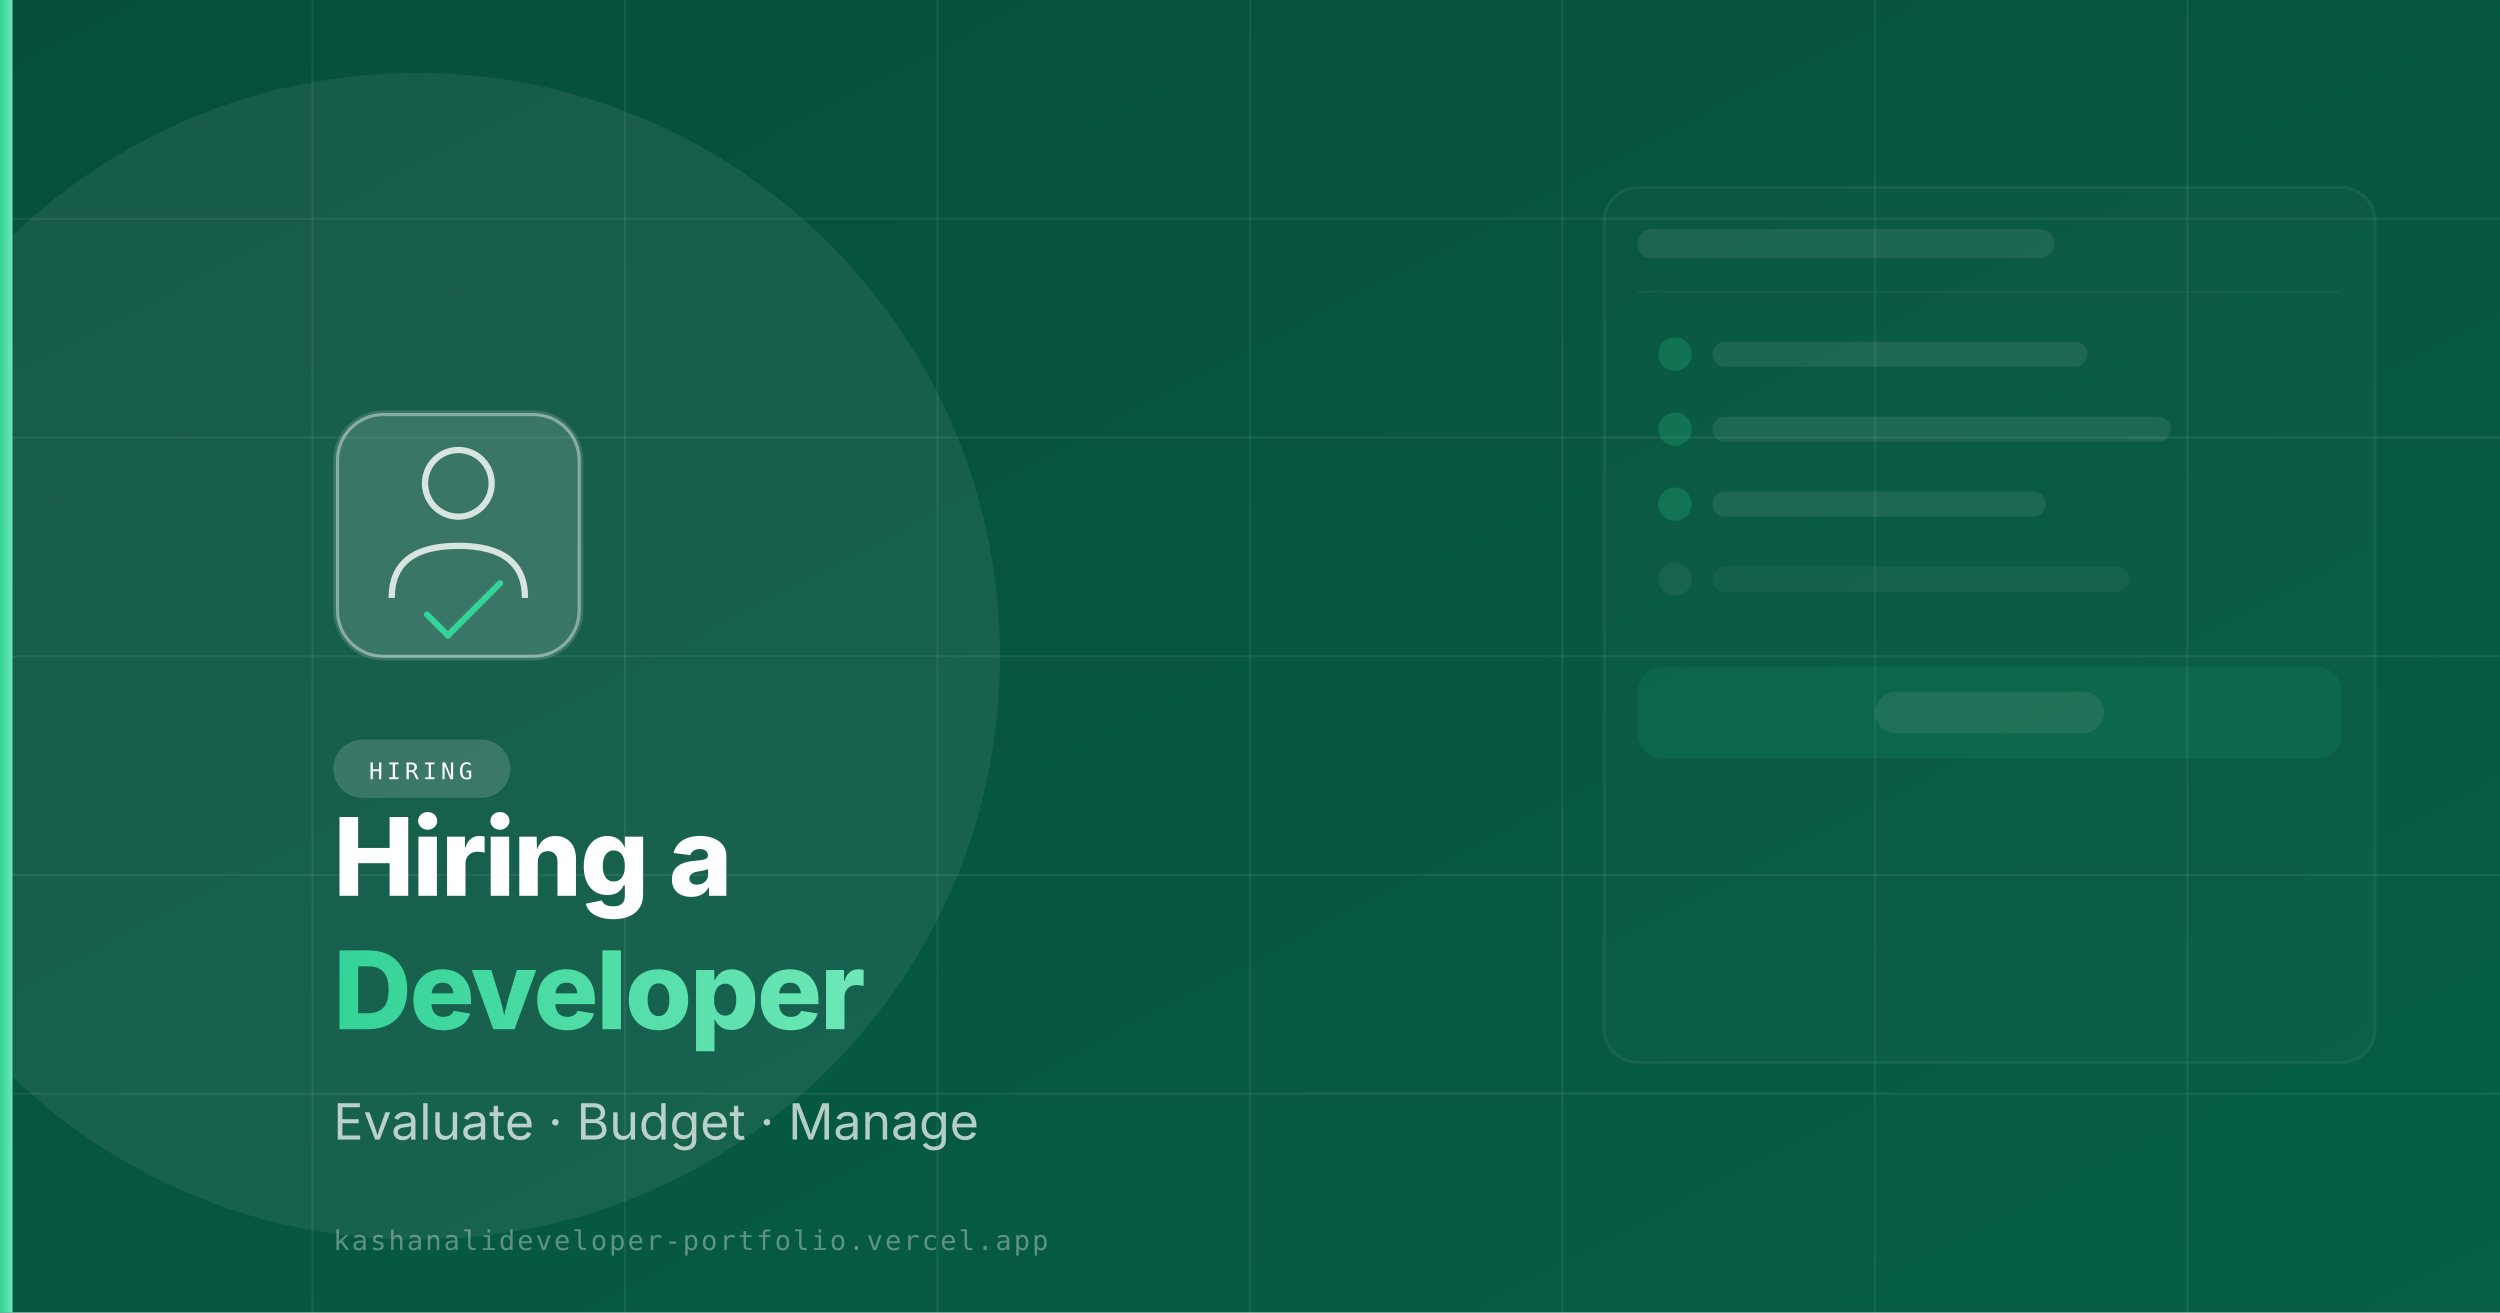
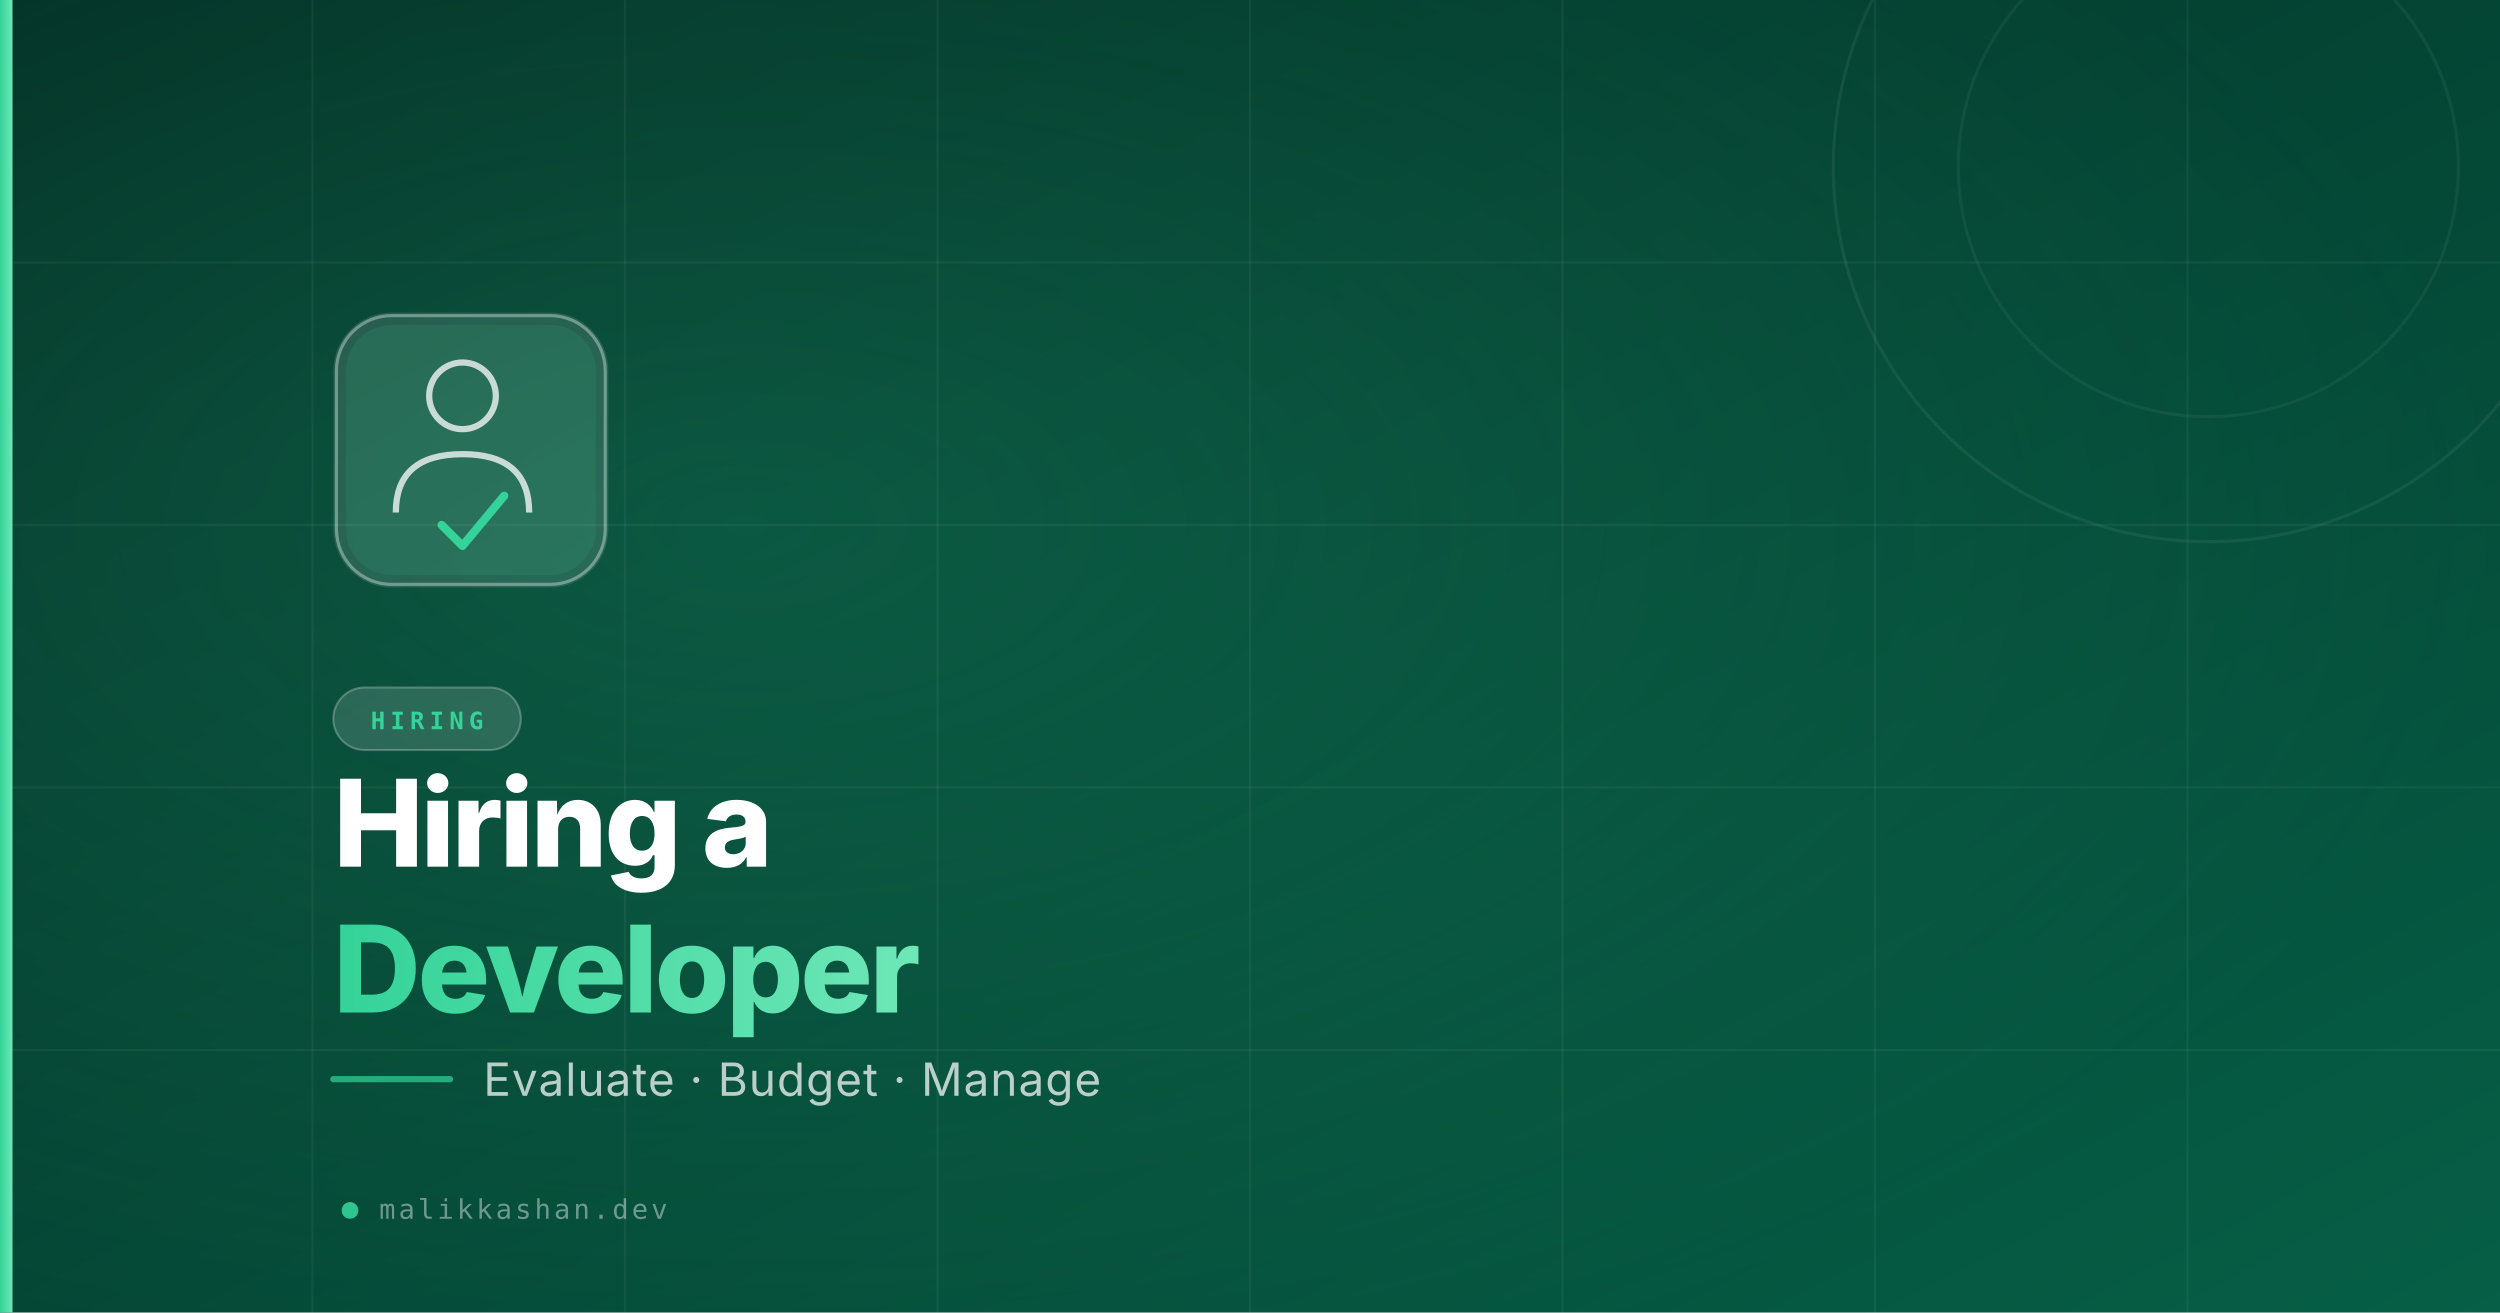
- <svg xmlns="http://www.w3.org/2000/svg" width="1200" height="630" viewBox="0 0 1200 630">
+ <svg xmlns="http://www.w3.org/2000/svg" width="1200" height="630" viewBox="0 0 1200 630" role="img" aria-label="Hiring a Developer">
  <defs>
    <linearGradient id="bg" x1="0%" y1="0%" x2="100%" y2="100%">
-       <stop offset="0%" style="stop-color:#064e3b" />
-       <stop offset="100%" style="stop-color:#065f46" />
+       <stop offset="0%" stop-color="#022c22" />
+       <stop offset="100%" stop-color="#065f46" />
    </linearGradient>
    <linearGradient id="acc" x1="0%" y1="0%" x2="100%" y2="0%">
-       <stop offset="0%" style="stop-color:#34d399" />
-       <stop offset="100%" style="stop-color:#6ee7b7" />
+       <stop offset="0%" stop-color="#34d399" />
+       <stop offset="100%" stop-color="#6ee7b7" />
    </linearGradient>
+     <radialGradient id="glow" cx="30%" cy="40%" r="70%">
+       <stop offset="0%" stop-color="#34d399" stop-opacity="0.18" />
+       <stop offset="100%" stop-color="#34d399" stop-opacity="0" />
+     </radialGradient>
  </defs>
  <rect width="1200" height="630" fill="url(#bg)" />
-   <g stroke="rgba(255,255,255,0.07)" stroke-width="1">
-     <line x1="0" y1="105" x2="1200" y2="105" />
-     <line x1="0" y1="210" x2="1200" y2="210" />
-     <line x1="0" y1="315" x2="1200" y2="315" />
-     <line x1="0" y1="420" x2="1200" y2="420" />
-     <line x1="0" y1="525" x2="1200" y2="525" />
+   <rect width="1200" height="630" fill="url(#glow)" />
+   <g stroke="rgba(255,255,255,0.05)" stroke-width="1">
+     <line x1="0" y1="126" x2="1200" y2="126" />
+     <line x1="0" y1="252" x2="1200" y2="252" />
+     <line x1="0" y1="378" x2="1200" y2="378" />
+     <line x1="0" y1="504" x2="1200" y2="504" />
    <line x1="150" y1="0" x2="150" y2="630" />
    <line x1="300" y1="0" x2="300" y2="630" />
    <line x1="450" y1="0" x2="450" y2="630" />
    <line x1="600" y1="0" x2="600" y2="630" />
    <line x1="750" y1="0" x2="750" y2="630" />
    <line x1="900" y1="0" x2="900" y2="630" />
    <line x1="1050" y1="0" x2="1050" y2="630" />
  </g>
-   <circle cx="200" cy="315" r="280" fill="white" opacity="0.07" />
+   <circle cx="1060" cy="80" r="180" fill="none" stroke="rgba(255,255,255,0.06)" stroke-width="1.5" />
+   <circle cx="1060" cy="80" r="120" fill="none" stroke="rgba(255,255,255,0.05)" stroke-width="1.5" />
  <rect x="0" y="0" width="6" height="630" fill="url(#acc)" />
-   <g transform="translate(160, 197)">
-     <rect width="120" height="120" rx="24" fill="white" opacity="0.15" />
-     <rect x="2" y="2" width="116" height="116" rx="22" fill="none" stroke="white" stroke-width="1.5" opacity="0.4" />
-     <circle cx="60" cy="35" r="16" fill="none" stroke="white" stroke-width="3" opacity="0.8" />
-     <path d="M28 90 Q28 65 60 65 Q92 65 92 90" fill="none" stroke="white" stroke-width="3" opacity="0.8" />
-     <line x1="45" y1="98" x2="55" y2="108" stroke="#34d399" stroke-width="3" stroke-linecap="round" />
-     <line x1="55" y1="108" x2="80" y2="83" stroke="#34d399" stroke-width="3" stroke-linecap="round" />
+   <g transform="translate(160, 150)">
+     <rect width="132" height="132" rx="28" fill="rgba(255,255,255,0.12)" />
+     <rect x="1.5" y="1.5" width="129" height="129" rx="26.5" fill="none" stroke="rgba(255,255,255,0.35)" stroke-width="1.5" />
+     <rect x="6" y="6" width="120" height="120" rx="22" fill="#34d399" opacity="0.10" />
+     <g transform="translate(6, 6)">
+       <circle cx="56" cy="34" r="16" fill="none" stroke="#fff" stroke-width="3" opacity="0.75" />
+       <path d="M24 90 Q24 62 56 62 Q88 62 88 90" fill="none" stroke="#fff" stroke-width="3" opacity="0.75" />
+       <path d="M46 96 L56 106 L76 82" stroke="#34d399" stroke-width="4" stroke-linecap="round" stroke-linejoin="round" fill="none" />
+     </g>
  </g>
-   <rect x="160" y="355" width="85" height="28" rx="14" fill="white" opacity="0.15" />
-   <text x="202" y="374" font-family="monospace" font-size="11" fill="white" text-anchor="middle" letter-spacing="2">HIRING</text>
-   <text x="160" y="430" font-family="'Inter','Helvetica Neue',sans-serif" font-size="52" font-weight="800" fill="white" letter-spacing="-1">Hiring a</text>
-   <text x="160" y="494" font-family="'Inter','Helvetica Neue',sans-serif" font-size="52" font-weight="800" fill="url(#acc)" letter-spacing="-1">Developer</text>
-   <text x="160" y="547" font-family="'Inter','Helvetica Neue',sans-serif" font-size="24" font-weight="400" fill="rgba(255,255,255,0.7)">Evaluate · Budget · Manage</text>
-   <g transform="translate(770, 90)" opacity="0.28">
-     <rect width="370" height="420" rx="16" fill="rgba(255,255,255,0.06)" stroke="rgba(255,255,255,0.2)" stroke-width="1.5" />
-     <rect x="16" y="20" width="200" height="14" rx="7" fill="rgba(255,255,255,0.3)" />
-     <line x1="16" y1="50" x2="354" y2="50" stroke="rgba(255,255,255,0.15)" />
-     <circle cx="34" cy="80" r="8" fill="#34d399" opacity="0.8" />
-     <rect x="52" y="74" width="180" height="12" rx="6" fill="rgba(255,255,255,0.3)" />
-     <circle cx="34" cy="116" r="8" fill="#34d399" opacity="0.8" />
-     <rect x="52" y="110" width="220" height="12" rx="6" fill="rgba(255,255,255,0.3)" />
-     <circle cx="34" cy="152" r="8" fill="#34d399" opacity="0.8" />
-     <rect x="52" y="146" width="160" height="12" rx="6" fill="rgba(255,255,255,0.3)" />
-     <circle cx="34" cy="188" r="8" fill="rgba(255,255,255,0.2)" />
-     <rect x="52" y="182" width="200" height="12" rx="6" fill="rgba(255,255,255,0.15)" />
-     <rect x="16" y="230" width="338" height="44" rx="12" fill="#34d399" opacity="0.3" />
-     <rect x="130" y="242" width="110" height="20" rx="10" fill="white" opacity="0.3" />
+   <rect x="160" y="330" width="90" height="30" rx="15" fill="rgba(255,255,255,0.14)" stroke="rgba(255,255,255,0.25)" stroke-width="1" />
+   <text x="205" y="350" font-family="'JetBrains Mono','Consolas',monospace" font-size="11.5" fill="#34d399" text-anchor="middle" letter-spacing="2.5" font-weight="700">HIRING</text>
+   <text x="160" y="416" font-family="'Poppins','Inter','Segoe UI',sans-serif" font-size="58" font-weight="800" fill="#ffffff" letter-spacing="-1.5">Hiring a</text>
+   <text x="160" y="486" font-family="'Poppins','Inter','Segoe UI',sans-serif" font-size="58" font-weight="800" fill="url(#acc)" letter-spacing="-1.5">Developer</text>
+   <line x1="160" y1="518" x2="216" y2="518" stroke="#34d399" stroke-width="3" stroke-linecap="round" opacity="0.7" />
+   <text x="232" y="526" font-family="'Poppins','Inter','Segoe UI',sans-serif" font-size="22" font-weight="400" fill="rgba(255,255,255,0.72)" letter-spacing="0.5">Evaluate · Budget · Manage</text>
+   <g transform="translate(160, 585)">
+     <circle cx="8" cy="-4" r="4" fill="#34d399" opacity="0.9" />
+     <text x="22" y="0" font-family="'JetBrains Mono','Consolas',monospace" font-size="13" fill="rgba(255,255,255,0.42)" letter-spacing="1.5">malikkashan.dev</text>
  </g>
-   <text x="160" y="600" font-family="monospace" font-size="13" fill="rgba(255,255,255,0.35)" letter-spacing="1">kashanalideveloper-portfolio.vercel.app</text>
</svg>
